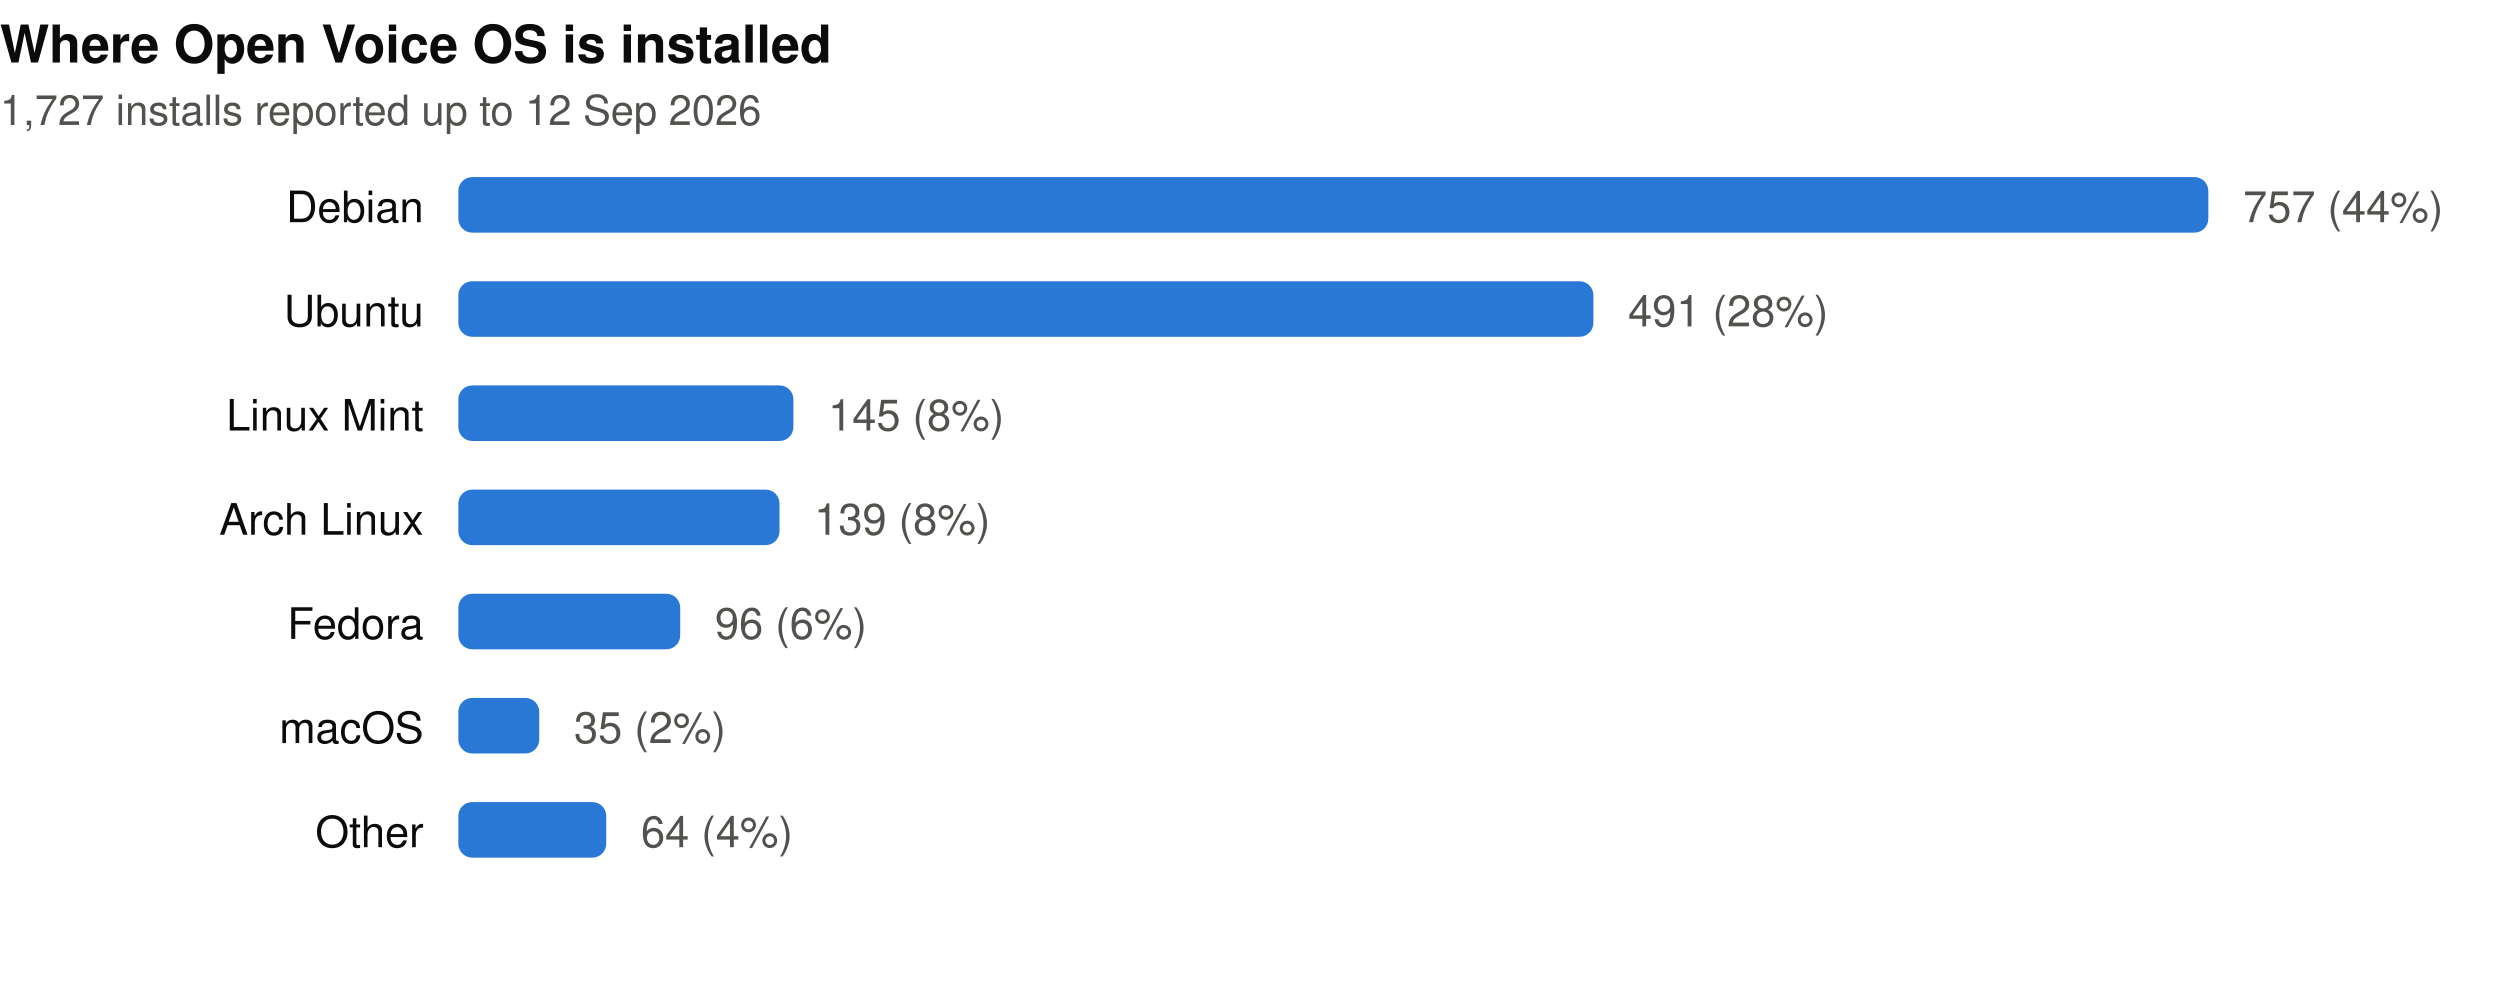
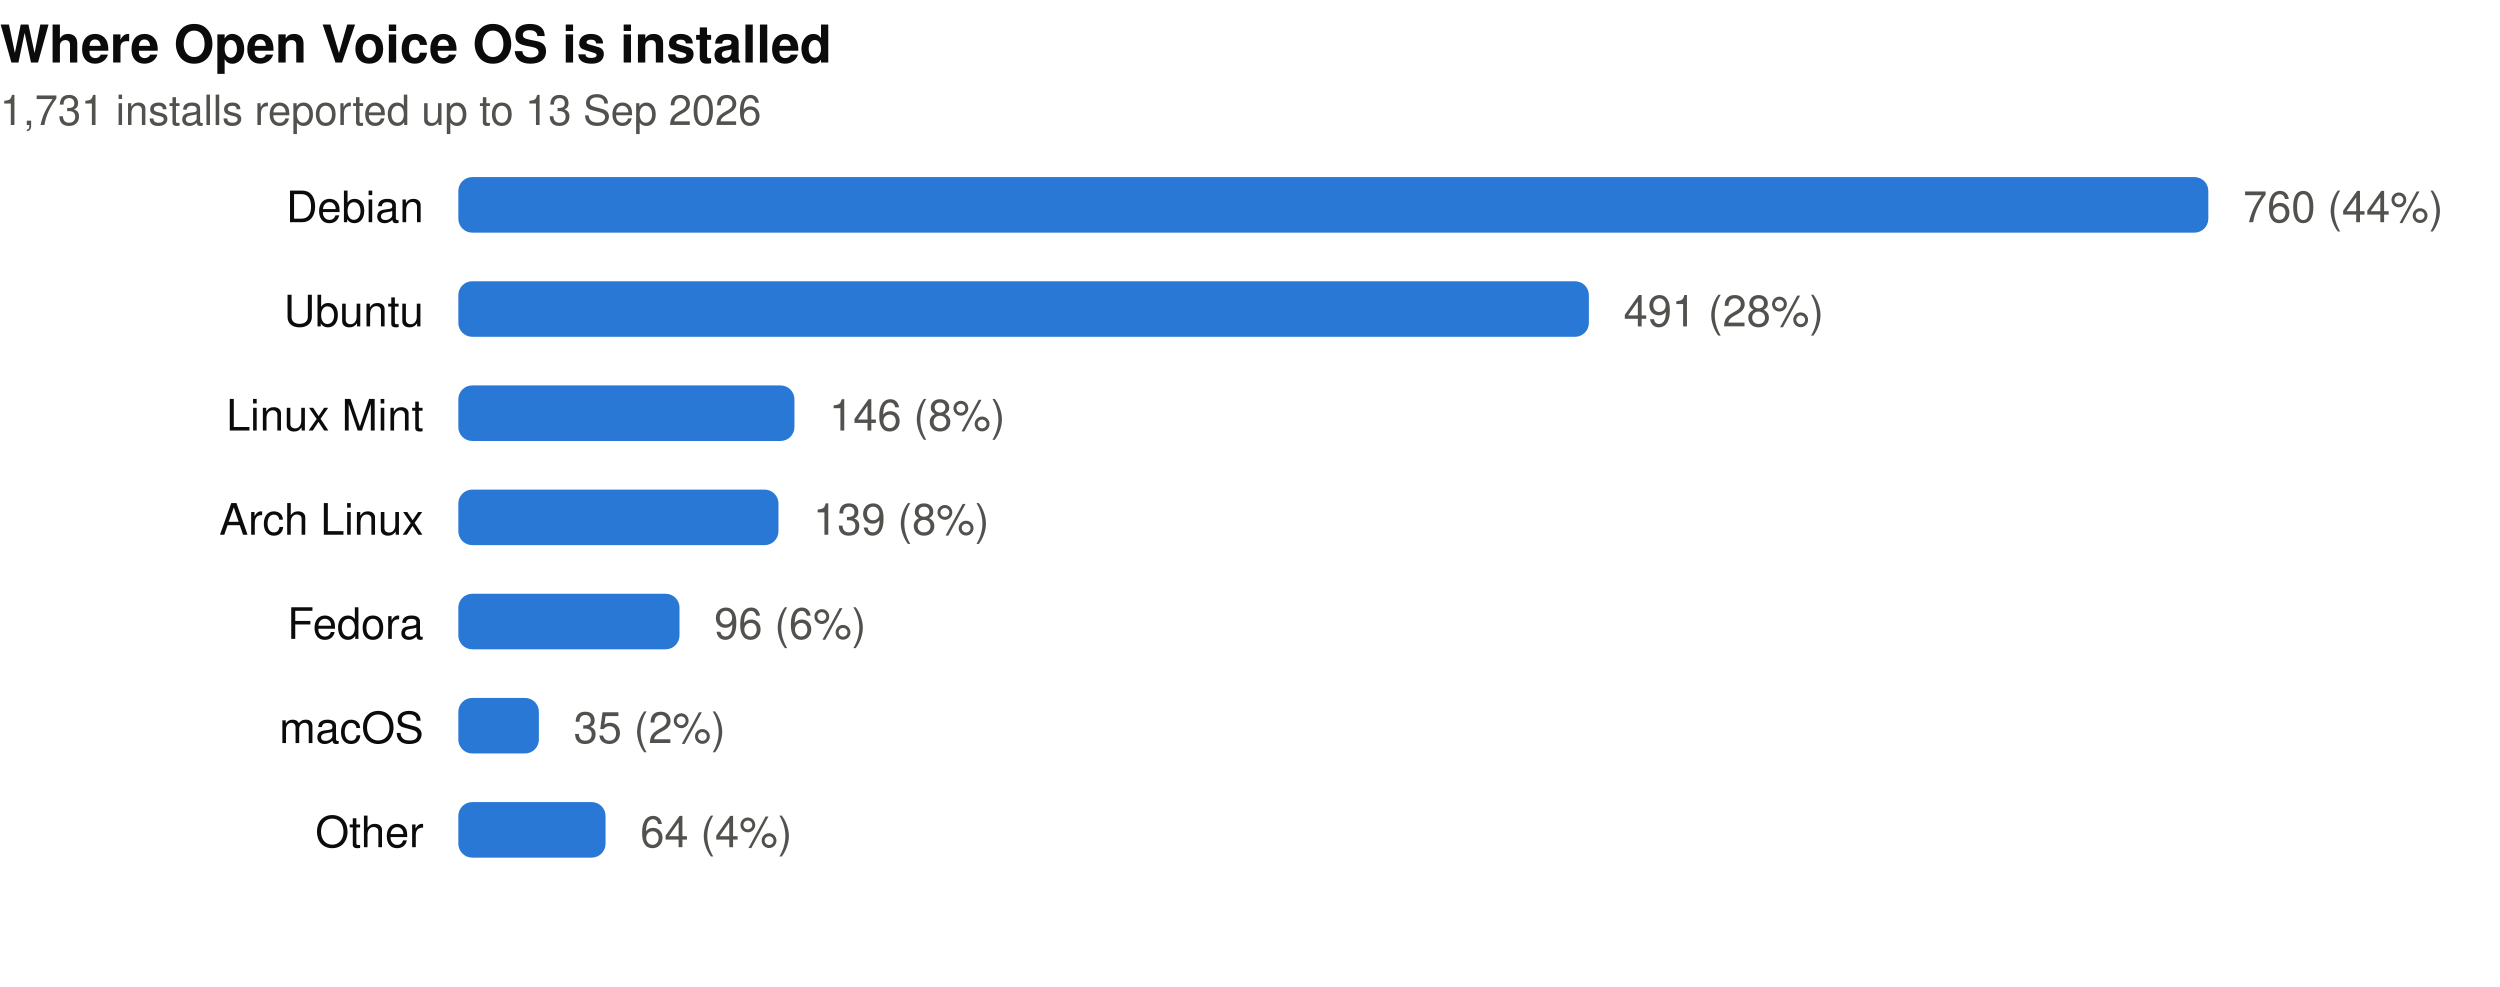
- <svg xmlns="http://www.w3.org/2000/svg" width="720" height="284" viewBox="0 0 720 284" role="img" aria-label="Where Open Voice OS is installed. 1,727 installs reported up to 12 Sep 2026">
+ <svg xmlns="http://www.w3.org/2000/svg" width="720" height="284" viewBox="0 0 720 284" role="img" aria-label="Where Open Voice OS is installed. 1,731 installs reported up to 13 Sep 2026">
  <text x="0" y="18" font-family="ui-sans-serif,-apple-system,BlinkMacSystemFont,'Segoe UI',Helvetica,Arial,sans-serif" font-size="15" font-weight="600" fill="#0b0b0b">Where Open Voice OS is installed</text>
-   <text x="0" y="36" font-family="ui-sans-serif,-apple-system,BlinkMacSystemFont,'Segoe UI',Helvetica,Arial,sans-serif" font-size="12" fill="#52514e">1,727 installs reported up to 12 Sep 2026</text>
+   <text x="0" y="36" font-family="ui-sans-serif,-apple-system,BlinkMacSystemFont,'Segoe UI',Helvetica,Arial,sans-serif" font-size="12" fill="#52514e">1,731 installs reported up to 13 Sep 2026</text>
  <text x="122" y="64.0" text-anchor="end" font-family="ui-sans-serif,-apple-system,BlinkMacSystemFont,'Segoe UI',Helvetica,Arial,sans-serif" font-size="12.5" fill="#0b0b0b">Debian</text>
  <rect x="132" y="51.0" width="504.0" height="16" rx="4" fill="#2a78d6" />
-   <text x="646.0" y="64.0" font-family="ui-sans-serif,-apple-system,BlinkMacSystemFont,'Segoe UI',Helvetica,Arial,sans-serif" font-size="12.5" fill="#52514e">757 (44%)</text>
+   <text x="646.0" y="64.0" font-family="ui-sans-serif,-apple-system,BlinkMacSystemFont,'Segoe UI',Helvetica,Arial,sans-serif" font-size="12.5" fill="#52514e">760 (44%)</text>
  <text x="122" y="94.0" text-anchor="end" font-family="ui-sans-serif,-apple-system,BlinkMacSystemFont,'Segoe UI',Helvetica,Arial,sans-serif" font-size="12.5" fill="#0b0b0b">Ubuntu</text>
-   <rect x="132" y="81.0" width="326.9" height="16" rx="4" fill="#2a78d6" />
-   <text x="468.9" y="94.0" font-family="ui-sans-serif,-apple-system,BlinkMacSystemFont,'Segoe UI',Helvetica,Arial,sans-serif" font-size="12.5" fill="#52514e">491 (28%)</text>
+   <rect x="132" y="81.0" width="325.6" height="16" rx="4" fill="#2a78d6" />
+   <text x="467.6" y="94.0" font-family="ui-sans-serif,-apple-system,BlinkMacSystemFont,'Segoe UI',Helvetica,Arial,sans-serif" font-size="12.5" fill="#52514e">491 (28%)</text>
  <text x="122" y="124.0" text-anchor="end" font-family="ui-sans-serif,-apple-system,BlinkMacSystemFont,'Segoe UI',Helvetica,Arial,sans-serif" font-size="12.5" fill="#0b0b0b">Linux Mint</text>
-   <rect x="132" y="111.0" width="96.5" height="16" rx="4" fill="#2a78d6" />
-   <text x="238.5" y="124.0" font-family="ui-sans-serif,-apple-system,BlinkMacSystemFont,'Segoe UI',Helvetica,Arial,sans-serif" font-size="12.5" fill="#52514e">145 (8%)</text>
+   <rect x="132" y="111.0" width="96.8" height="16" rx="4" fill="#2a78d6" />
+   <text x="238.8" y="124.0" font-family="ui-sans-serif,-apple-system,BlinkMacSystemFont,'Segoe UI',Helvetica,Arial,sans-serif" font-size="12.5" fill="#52514e">146 (8%)</text>
  <text x="122" y="154.0" text-anchor="end" font-family="ui-sans-serif,-apple-system,BlinkMacSystemFont,'Segoe UI',Helvetica,Arial,sans-serif" font-size="12.5" fill="#0b0b0b">Arch Linux</text>
-   <rect x="132" y="141.0" width="92.5" height="16" rx="4" fill="#2a78d6" />
-   <text x="234.5" y="154.0" font-family="ui-sans-serif,-apple-system,BlinkMacSystemFont,'Segoe UI',Helvetica,Arial,sans-serif" font-size="12.5" fill="#52514e">139 (8%)</text>
+   <rect x="132" y="141.0" width="92.2" height="16" rx="4" fill="#2a78d6" />
+   <text x="234.2" y="154.0" font-family="ui-sans-serif,-apple-system,BlinkMacSystemFont,'Segoe UI',Helvetica,Arial,sans-serif" font-size="12.5" fill="#52514e">139 (8%)</text>
  <text x="122" y="184.0" text-anchor="end" font-family="ui-sans-serif,-apple-system,BlinkMacSystemFont,'Segoe UI',Helvetica,Arial,sans-serif" font-size="12.5" fill="#0b0b0b">Fedora</text>
-   <rect x="132" y="171.0" width="63.9" height="16" rx="4" fill="#2a78d6" />
-   <text x="205.9" y="184.0" font-family="ui-sans-serif,-apple-system,BlinkMacSystemFont,'Segoe UI',Helvetica,Arial,sans-serif" font-size="12.5" fill="#52514e">96 (6%)</text>
+   <rect x="132" y="171.0" width="63.7" height="16" rx="4" fill="#2a78d6" />
+   <text x="205.7" y="184.0" font-family="ui-sans-serif,-apple-system,BlinkMacSystemFont,'Segoe UI',Helvetica,Arial,sans-serif" font-size="12.5" fill="#52514e">96 (6%)</text>
  <text x="122" y="214.0" text-anchor="end" font-family="ui-sans-serif,-apple-system,BlinkMacSystemFont,'Segoe UI',Helvetica,Arial,sans-serif" font-size="12.5" fill="#0b0b0b">macOS</text>
-   <rect x="132" y="201.0" width="23.3" height="16" rx="4" fill="#2a78d6" />
-   <text x="165.3" y="214.0" font-family="ui-sans-serif,-apple-system,BlinkMacSystemFont,'Segoe UI',Helvetica,Arial,sans-serif" font-size="12.5" fill="#52514e">35 (2%)</text>
+   <rect x="132" y="201.0" width="23.2" height="16" rx="4" fill="#2a78d6" />
+   <text x="165.2" y="214.0" font-family="ui-sans-serif,-apple-system,BlinkMacSystemFont,'Segoe UI',Helvetica,Arial,sans-serif" font-size="12.5" fill="#52514e">35 (2%)</text>
  <text x="122" y="244.0" text-anchor="end" font-family="ui-sans-serif,-apple-system,BlinkMacSystemFont,'Segoe UI',Helvetica,Arial,sans-serif" font-size="12.5" fill="#0b0b0b">Other</text>
-   <rect x="132" y="231.0" width="42.6" height="16" rx="4" fill="#2a78d6" />
-   <text x="184.6" y="244.0" font-family="ui-sans-serif,-apple-system,BlinkMacSystemFont,'Segoe UI',Helvetica,Arial,sans-serif" font-size="12.5" fill="#52514e">64 (4%)</text>
+   <rect x="132" y="231.0" width="42.4" height="16" rx="4" fill="#2a78d6" />
+   <text x="184.4" y="244.0" font-family="ui-sans-serif,-apple-system,BlinkMacSystemFont,'Segoe UI',Helvetica,Arial,sans-serif" font-size="12.5" fill="#52514e">64 (4%)</text>
</svg>
